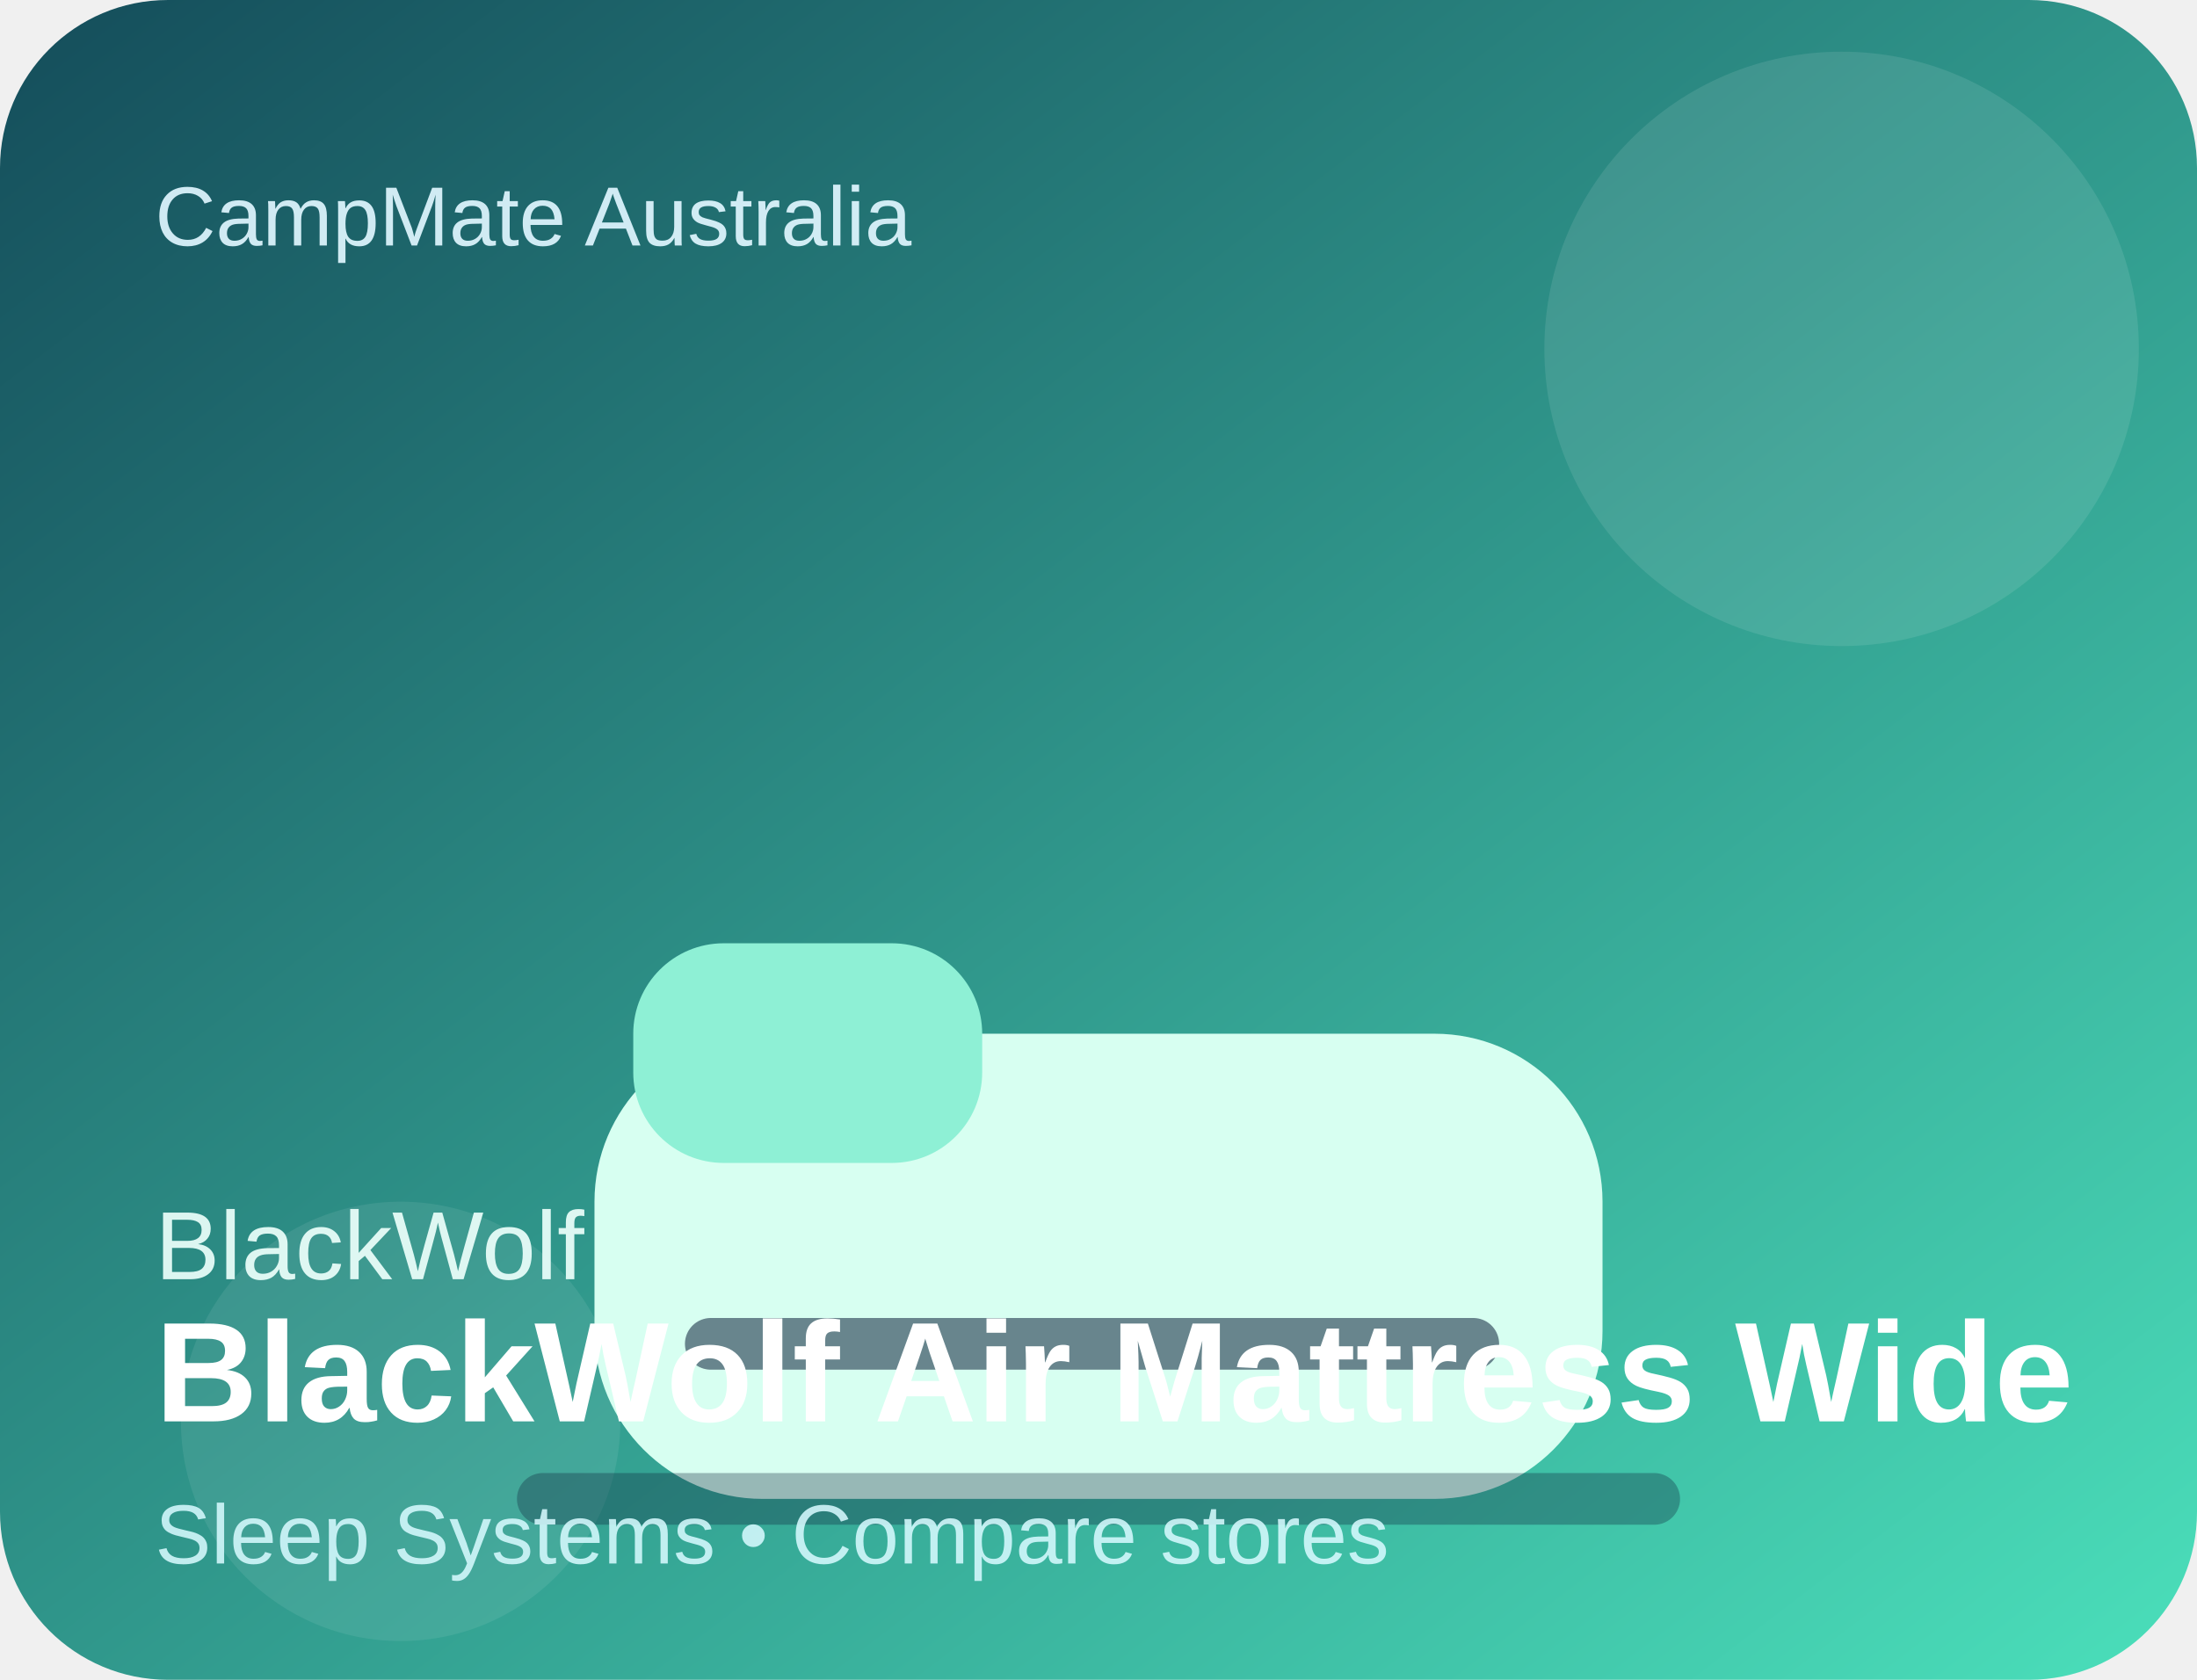
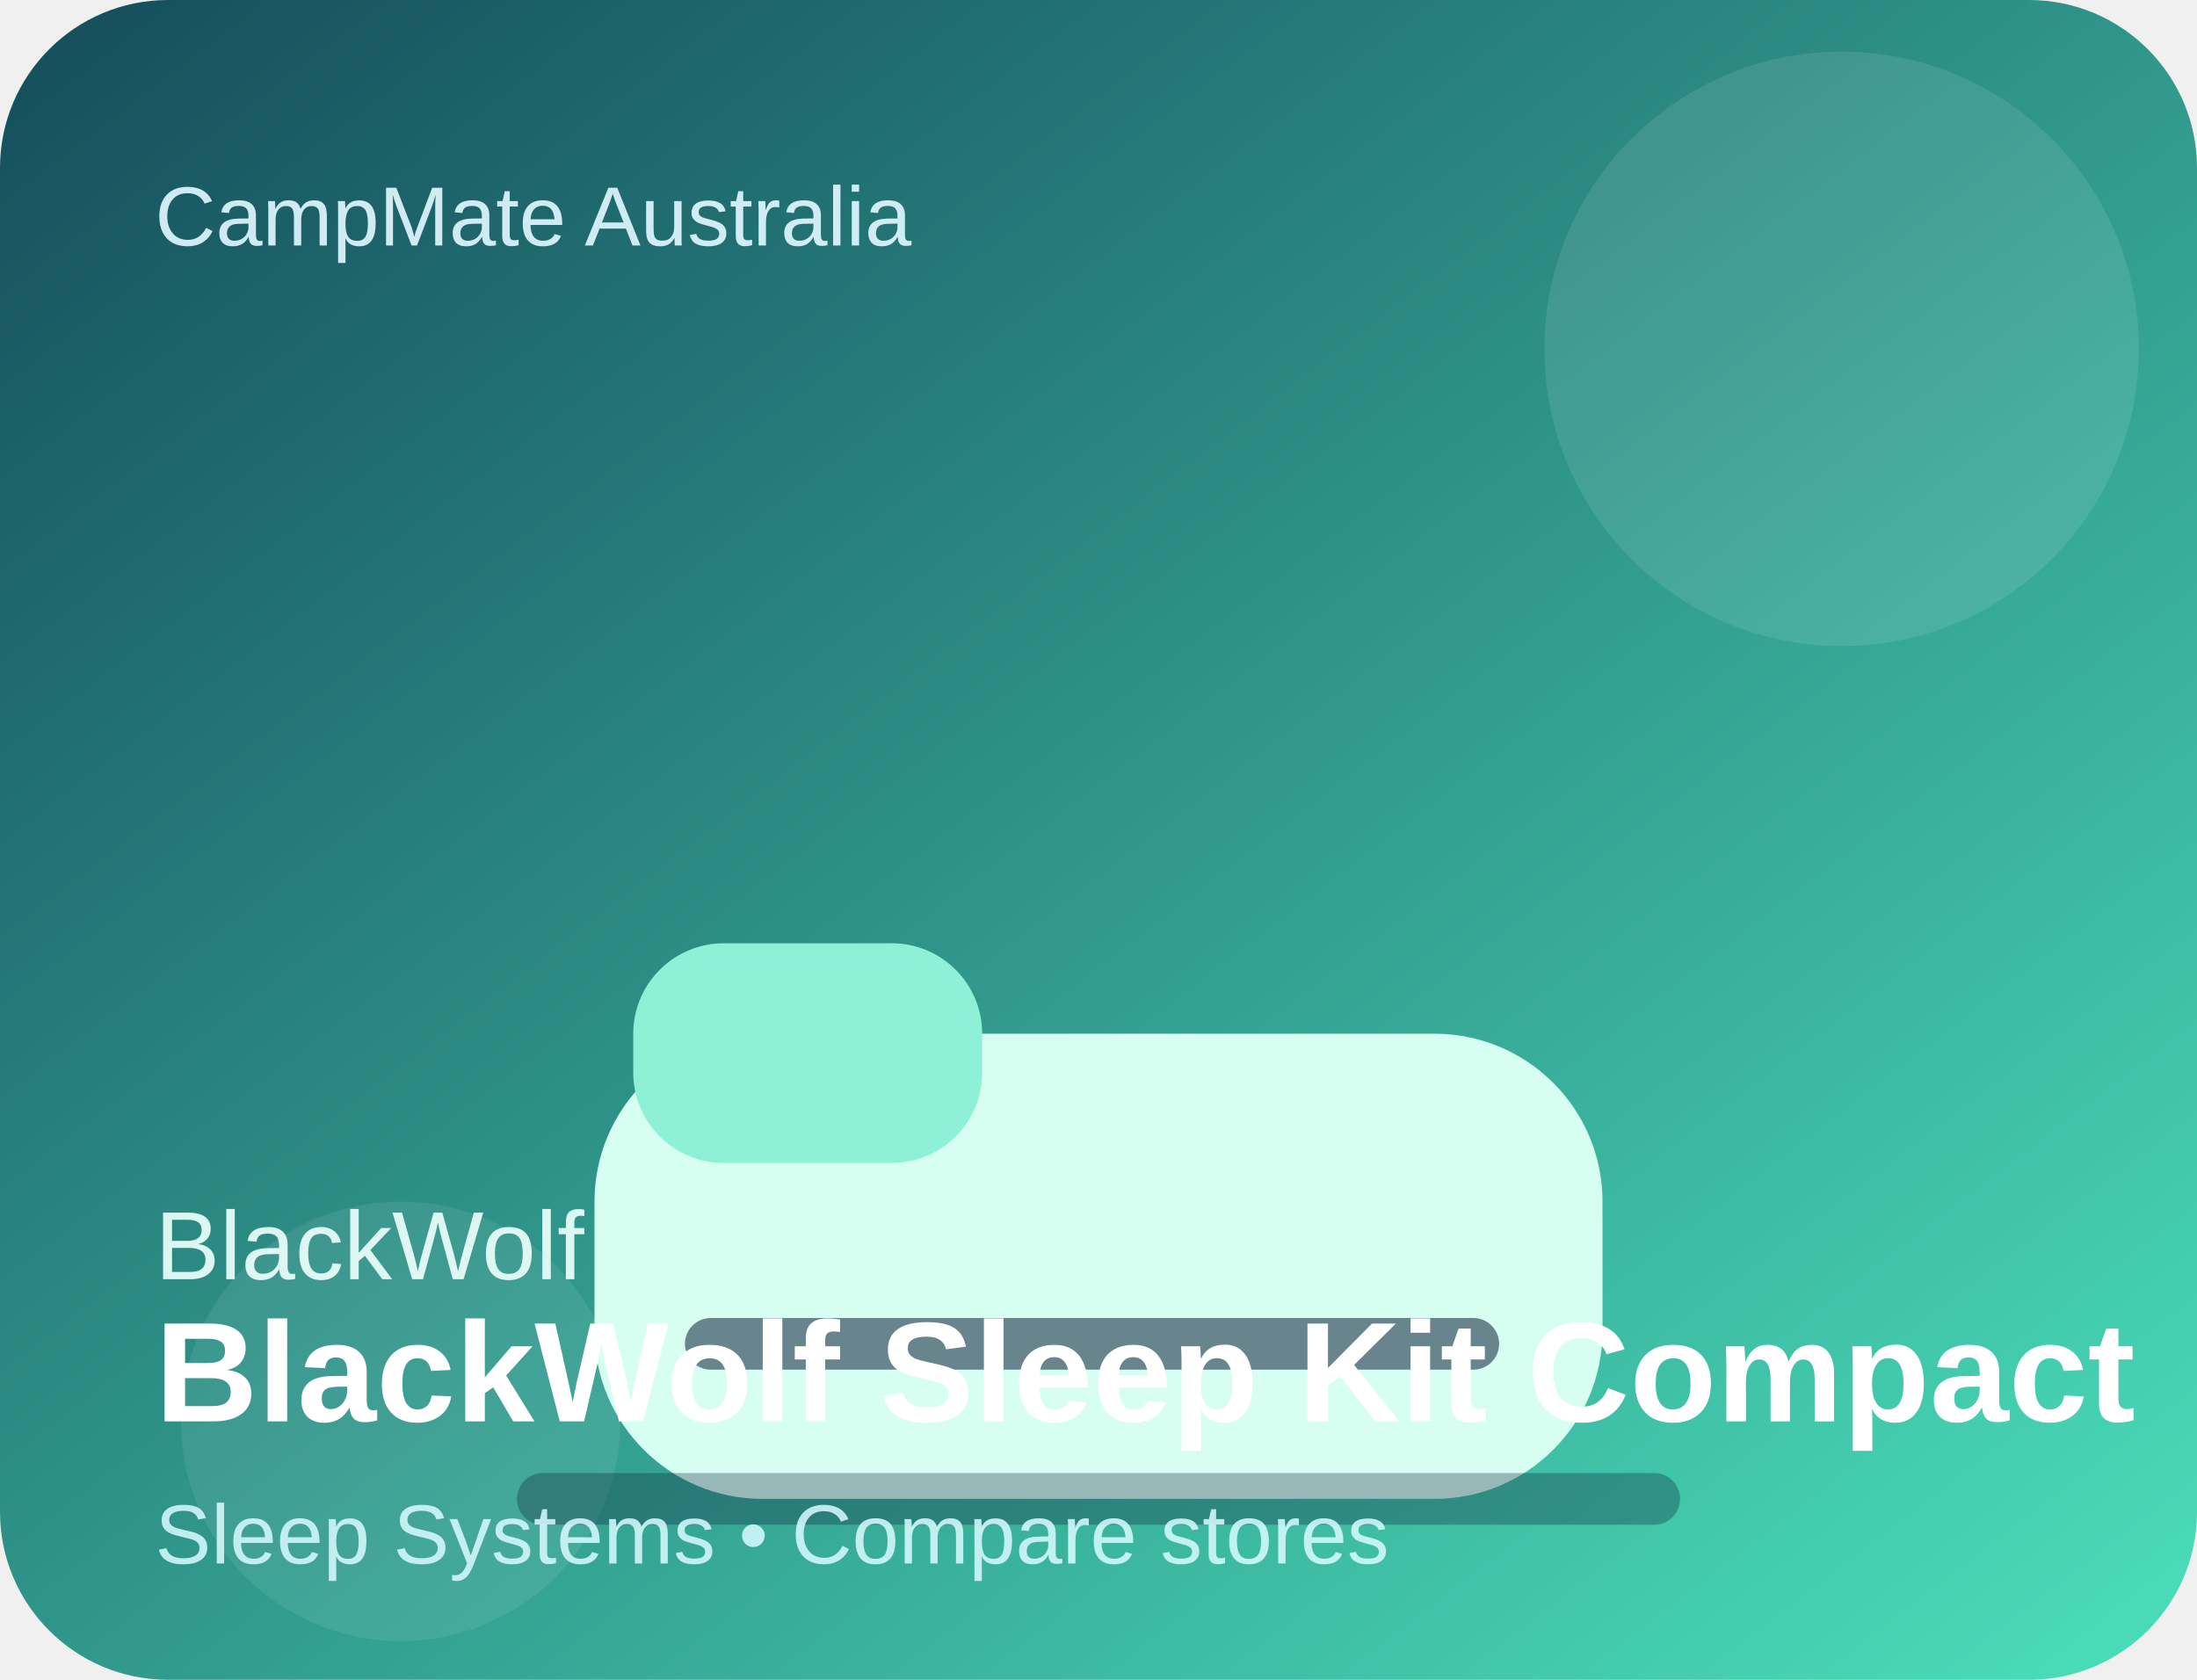
- <svg xmlns="http://www.w3.org/2000/svg" viewBox="0 0 340 260" role="img" aria-label="BlackWolf Air Mattress Wide 166">
+ <svg xmlns="http://www.w3.org/2000/svg" viewBox="0 0 340 260" role="img" aria-label="BlackWolf Sleep Kit Compact 110">
  <defs>
    <linearGradient id="g" x1="0" y1="0" x2="1" y2="1">
      <stop offset="0%" stop-color="#144c5a" />
      <stop offset="100%" stop-color="#4be0bb" />
    </linearGradient>
  </defs>
  <rect width="340" height="260" rx="26" fill="url(#g)" />
  <circle cx="285" cy="54" r="46" fill="#ffffff" opacity="0.10" />
  <circle cx="62" cy="220" r="34" fill="#ffffff" opacity="0.08" />
  <rect x="92" y="160" width="156" height="72" rx="26" fill="#d7fff1" />
  <rect x="98" y="146" width="54" height="34" rx="14" fill="#8ef0d5" />
  <path d="M110 208 h118" stroke="#0c203a" stroke-width="8" stroke-linecap="round" opacity="0.55" />
  <path d="M84 232 h172" stroke="#0c203a" stroke-width="8" stroke-linecap="round" opacity="0.32" />
  <text x="24" y="38" font-family="Arial, Helvetica, sans-serif" font-size="13" fill="#dff6ff" opacity="0.92">CampMate Australia</text>
  <text x="24" y="198" font-family="Arial, Helvetica, sans-serif" font-size="15" fill="#ecfffb" opacity="0.92">BlackWolf</text>
-   <text x="24" y="220" font-family="Arial, Helvetica, sans-serif" font-size="22" font-weight="700" fill="#ffffff">BlackWolf Air Mattress Wide </text>
+   <text x="24" y="220" font-family="Arial, Helvetica, sans-serif" font-size="22" font-weight="700" fill="#ffffff">BlackWolf Sleep Kit Compact </text>
  <text x="24" y="242" font-family="Arial, Helvetica, sans-serif" font-size="13" fill="#d8faff" opacity="0.86">Sleep Systems • Compare stores</text>
</svg>
